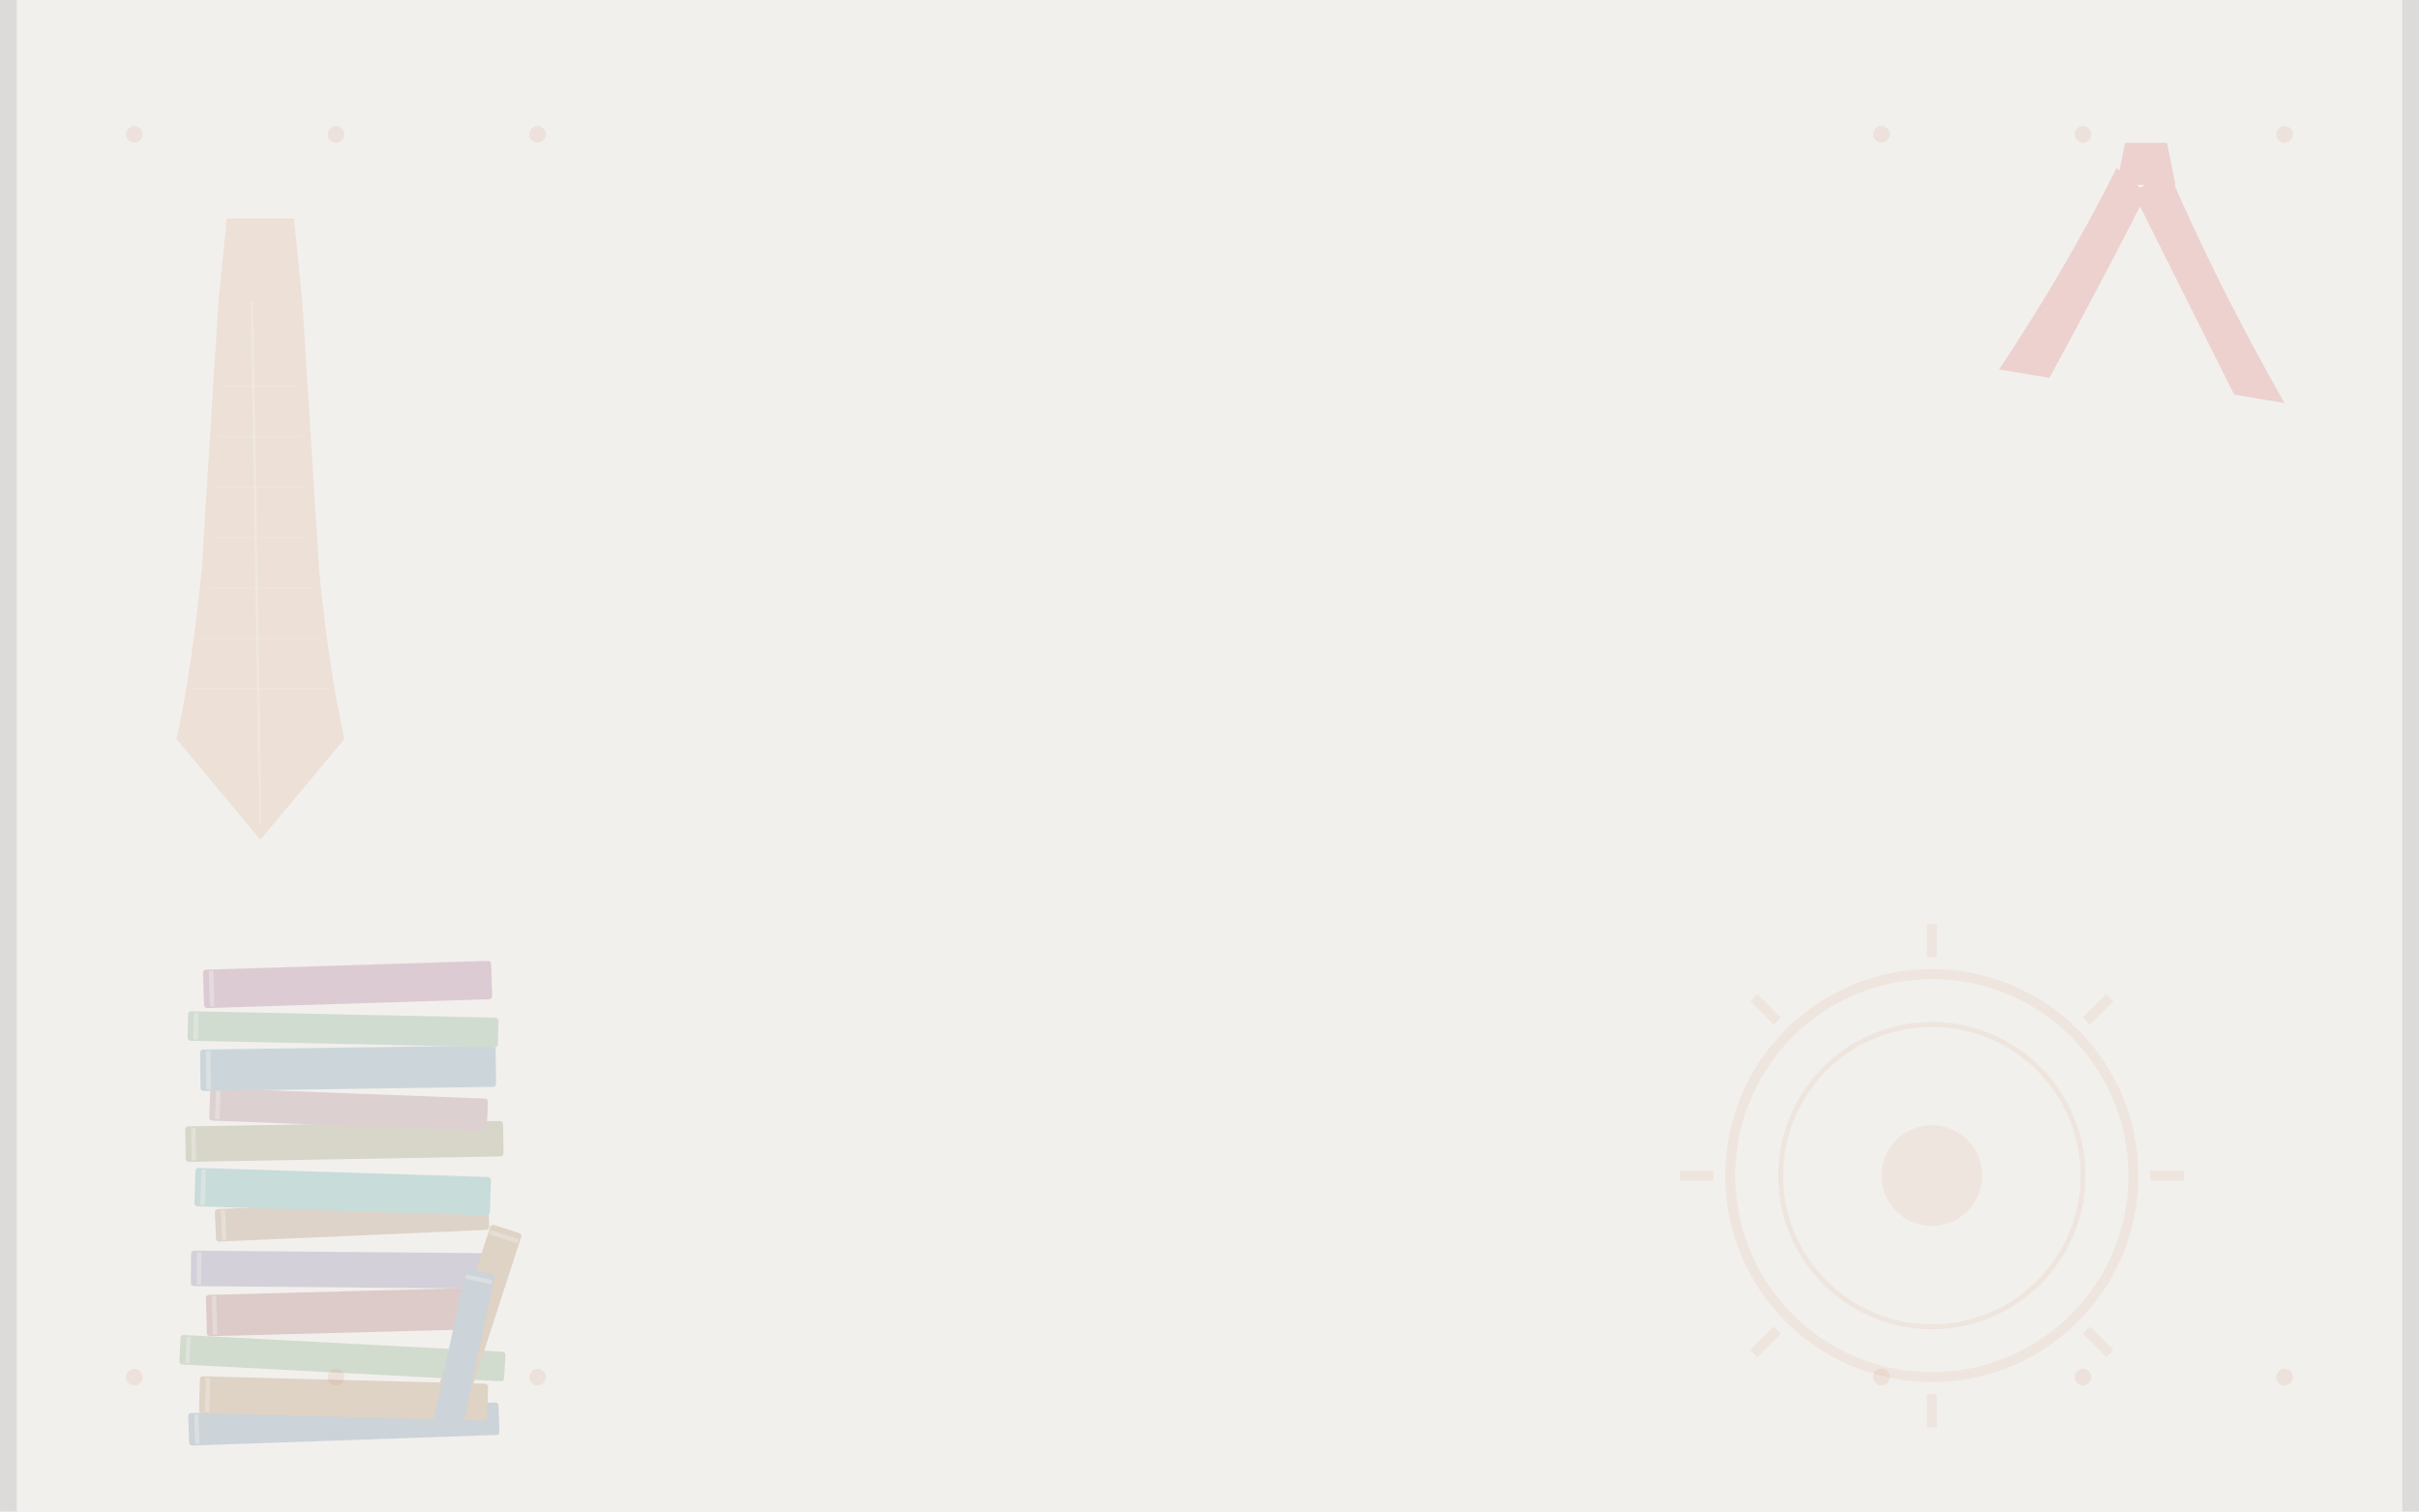
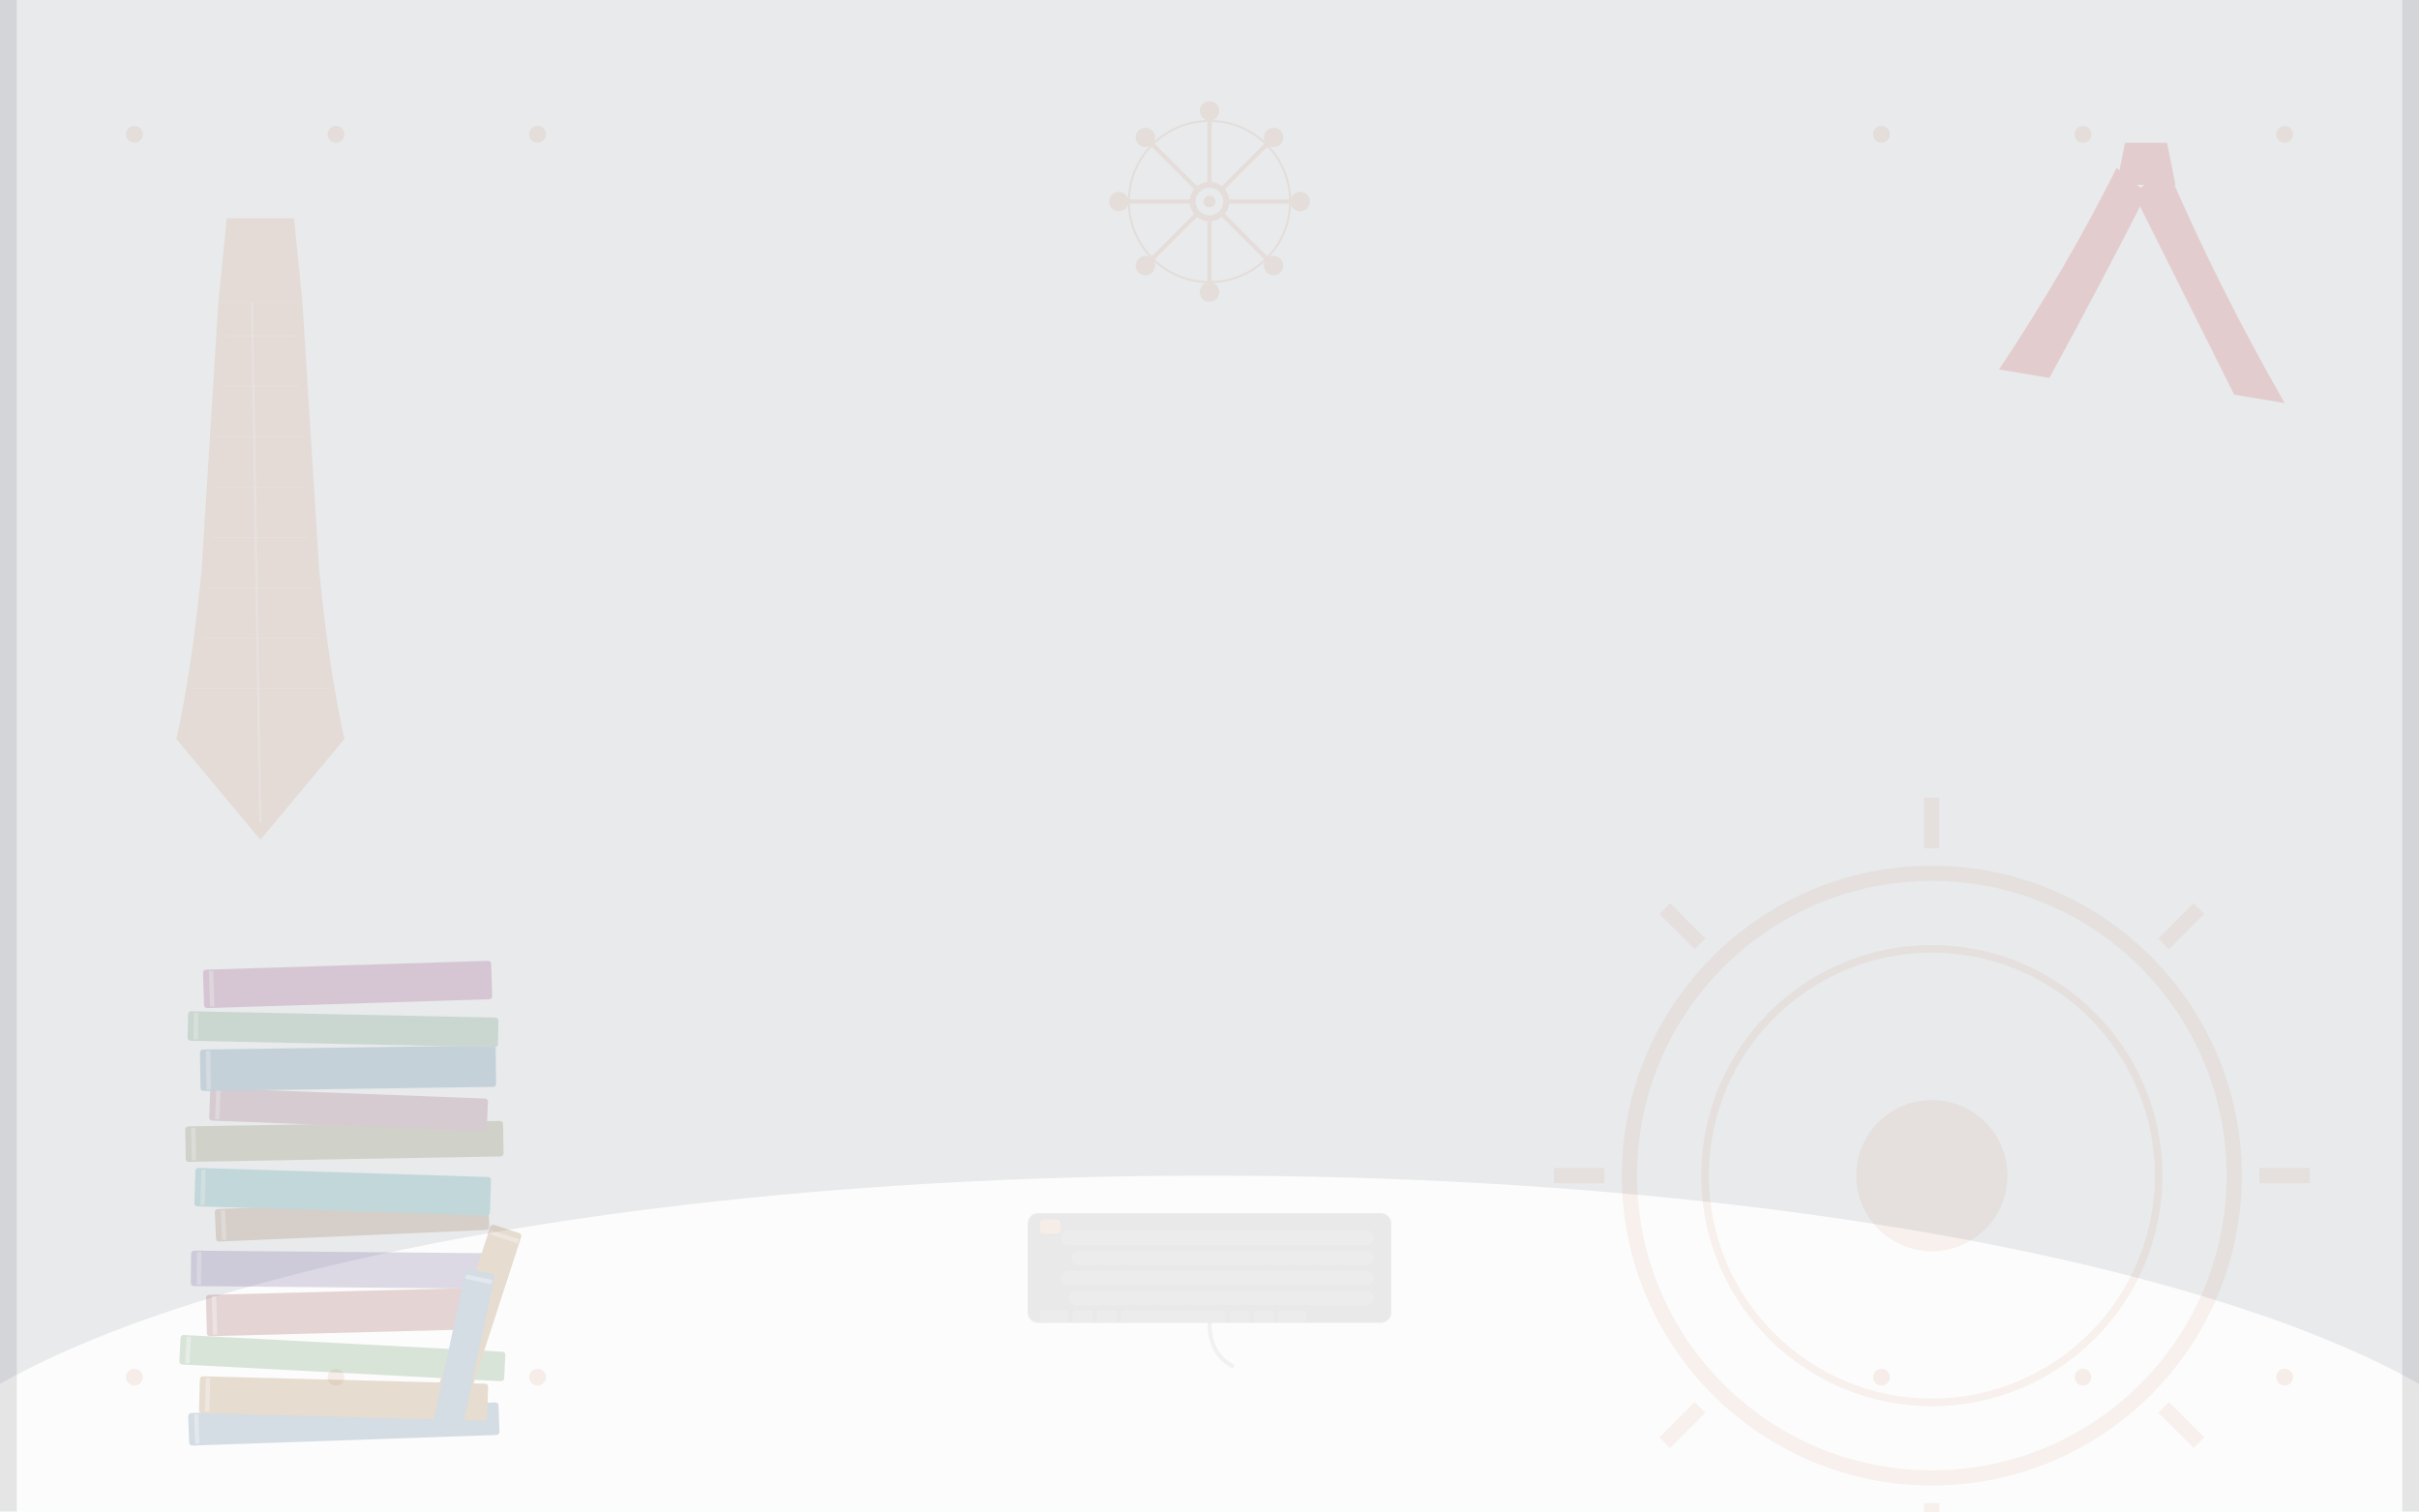
<svg xmlns="http://www.w3.org/2000/svg" viewBox="0 0 1440 900" width="1440" height="900">
-   <rect width="1440" height="900" fill="#F2F0ED" />
+   <rect width="1440" height="900" fill="#E8EAEC" />
+   <ellipse cx="720" cy="920" rx="800" ry="220" fill="#FFFFFF" opacity="0.86" />
  <g opacity="0.12">
    <rect x="0" y="0" width="10" height="900" fill="#3A3E42" />
    <rect x="1430" y="0" width="10" height="900" fill="#3A3E42" />
  </g>
-   <g opacity="0.08">
+   <g transform="translate(1150, 700) scale(1.5) translate(-1150, -700)" opacity="0.08">
    <circle cx="1150" cy="700" r="120" fill="none" stroke="#C06A30" stroke-width="6" />
    <circle cx="1150" cy="700" r="90" fill="none" stroke="#C06A30" stroke-width="3" />
    <circle cx="1150" cy="700" r="30" fill="#C06A30" />
    <g stroke="#C06A30" stroke-width="6">
      <line x1="1150" y1="570" x2="1150" y2="550" />
      <line x1="1150" y1="830" x2="1150" y2="850" />
      <line x1="1020" y1="700" x2="1000" y2="700" />
      <line x1="1280" y1="700" x2="1300" y2="700" />
      <line x1="1058" y1="608" x2="1044" y2="594" />
      <line x1="1242" y1="792" x2="1256" y2="806" />
      <line x1="1058" y1="792" x2="1044" y2="806" />
      <line x1="1242" y1="608" x2="1256" y2="594" />
+     </g>
+   </g>
+   <g transform="translate(720, 120)" opacity="0.10">
+     <circle cx="0" cy="0" r="10" fill="none" stroke="#C06A30" stroke-width="3.5" />
+     <circle cx="0" cy="0" r="3.5" fill="#C06A30" />
+     <circle cx="0" cy="0" r="48" fill="none" stroke="#C06A30" stroke-width="1.2" />
+     <g stroke="#C06A30" stroke-width="2.5" fill="none">
+       <g transform="rotate(0)">
+         <line x1="0" y1="-9" x2="0" y2="-50" />
+         <circle cx="0" cy="-54" r="4.5" fill="#C06A30" />
+       </g>
+       <g transform="rotate(45)">
+         <line x1="0" y1="-9" x2="0" y2="-50" />
+         <circle cx="0" cy="-54" r="4.5" fill="#C06A30" />
+       </g>
+       <g transform="rotate(90)">
+         <line x1="0" y1="-9" x2="0" y2="-50" />
+         <circle cx="0" cy="-54" r="4.5" fill="#C06A30" />
+       </g>
+       <g transform="rotate(135)">
+         <line x1="0" y1="-9" x2="0" y2="-50" />
+         <circle cx="0" cy="-54" r="4.5" fill="#C06A30" />
+       </g>
+       <g transform="rotate(180)">
+         <line x1="0" y1="-9" x2="0" y2="-50" />
+         <circle cx="0" cy="-54" r="4.5" fill="#C06A30" />
+       </g>
+       <g transform="rotate(225)">
+         <line x1="0" y1="-9" x2="0" y2="-50" />
+         <circle cx="0" cy="-54" r="4.5" fill="#C06A30" />
+       </g>
+       <g transform="rotate(270)">
+         <line x1="0" y1="-9" x2="0" y2="-50" />
+         <circle cx="0" cy="-54" r="4.5" fill="#C06A30" />
+       </g>
+       <g transform="rotate(315)">
+         <line x1="0" y1="-9" x2="0" y2="-50" />
+         <circle cx="0" cy="-54" r="4.5" fill="#C06A30" />
+       </g>
    </g>
  </g>
  <g opacity="0.10" fill="#C06A30">
    <circle cx="80" cy="80" r="5" />
    <circle cx="200" cy="80" r="5" />
    <circle cx="320" cy="80" r="5" />
    <circle cx="80" cy="820" r="5" />
    <circle cx="200" cy="820" r="5" />
    <circle cx="320" cy="820" r="5" />
    <circle cx="1120" cy="80" r="5" />
    <circle cx="1240" cy="80" r="5" />
    <circle cx="1360" cy="80" r="5" />
    <circle cx="1120" cy="820" r="5" />
    <circle cx="1240" cy="820" r="5" />
    <circle cx="1360" cy="820" r="5" />
  </g>
  <g opacity="0.12">
    <polygon points="135,130 175,130 180,180 130,180" fill="#C06A30" />
    <path d="M130,180              L180,180              L190,340              Q196,400 205,440              L155,500              L105,440              Q114,400 120,340 Z" fill="#C06A30" />
    <path d="M150,180 L155,490" stroke="#F2F0ED" stroke-width="1.5" opacity="0.4" fill="none" />
    <g stroke="#F2F0ED" stroke-width="0.8" opacity="0.25" fill="none">
      <path d="M134,200 L176,200" />
      <path d="M132,230 L178,230" />
      <path d="M130,260 L180,260" />
      <path d="M128,290 L182,290" />
      <path d="M126,320 L184,320" />
      <path d="M124,350 L186,350" />
      <path d="M120,380 L190,380" />
      <path d="M114,410 L196,410" />
    </g>
  </g>
  <g transform="translate(200,720) scale(0.88) translate(-200,-700)">
    <g opacity="0.25">
      <g transform="translate(100,838) rotate(-2)">
        <rect x="0" y="0" width="210" height="22" rx="2" fill="#5B7B9A" />
        <rect x="4" y="1" width="3" height="20" fill="#F2F0ED" opacity="0.4" />
      </g>
      <g transform="translate(108,813) rotate(1.5)">
        <rect x="0" y="0" width="195" height="25" rx="2" fill="#A47A4C" />
        <rect x="4" y="1" width="3" height="23" fill="#F2F0ED" opacity="0.4" />
      </g>
      <g transform="translate(95,785) rotate(3)">
        <rect x="0" y="0" width="220" height="20" rx="2" fill="#6F9B6F" />
        <rect x="4" y="1" width="3" height="18" fill="#F2F0ED" opacity="0.4" />
      </g>
      <g transform="translate(112,758) rotate(-1.5)">
        <rect x="0" y="0" width="190" height="28" rx="2" fill="#9F5C5C" />
        <rect x="4" y="1" width="3" height="26" fill="#F2F0ED" opacity="0.4" />
      </g>
      <g transform="translate(102,728) rotate(0.5)">
        <rect x="0" y="0" width="205" height="24" rx="2" fill="#7B6F9F" />
        <rect x="4" y="1" width="3" height="22" fill="#F2F0ED" opacity="0.4" />
      </g>
      <g transform="translate(118,700) rotate(-2.5)">
        <rect x="0" y="0" width="185" height="22" rx="2" fill="#9F7B5C" />
        <rect x="4" y="1" width="3" height="20" fill="#F2F0ED" opacity="0.4" />
      </g>
      <g transform="translate(105,672) rotate(1.8)">
        <rect x="0" y="0" width="200" height="26" rx="2" fill="#4C9F9F" />
        <rect x="4" y="1" width="3" height="24" fill="#F2F0ED" opacity="0.4" />
      </g>
      <g transform="translate(98,644) rotate(-1)">
        <rect x="0" y="0" width="215" height="24" rx="2" fill="#88885C" />
        <rect x="4" y="1" width="3" height="22" fill="#F2F0ED" opacity="0.4" />
      </g>
      <g transform="translate(115,618) rotate(2.2)">
        <rect x="0" y="0" width="188" height="22" rx="2" fill="#9F6F7B" />
        <rect x="4" y="1" width="3" height="20" fill="#F2F0ED" opacity="0.4" />
      </g>
      <g transform="translate(108,592) rotate(-0.8)">
        <rect x="0" y="0" width="200" height="28" rx="2" fill="#5C889F" />
        <rect x="4" y="1" width="3" height="26" fill="#F2F0ED" opacity="0.4" />
      </g>
      <g transform="translate(100,566) rotate(1.2)">
        <rect x="0" y="0" width="210" height="20" rx="2" fill="#6F9F7B" />
        <rect x="4" y="1" width="3" height="18" fill="#F2F0ED" opacity="0.4" />
      </g>
      <g transform="translate(110,538) rotate(-1.8)">
        <rect x="0" y="0" width="195" height="26" rx="2" fill="#9F5C88" />
        <rect x="4" y="1" width="3" height="24" fill="#F2F0ED" opacity="0.4" />
      </g>
      <g transform="translate(305,710) rotate(18)">
        <rect x="0" y="0" width="22" height="130" rx="2" fill="#A47A4C" />
        <rect x="1" y="4" width="20" height="3" fill="#F2F0ED" opacity="0.4" />
      </g>
      <g transform="translate(288,740) rotate(12)">
        <rect x="0" y="0" width="20" height="110" rx="2" fill="#5B7B9A" />
        <rect x="1" y="4" width="18" height="3" fill="#F2F0ED" opacity="0.4" />
      </g>
    </g>
  </g>
+   <g transform="translate(720, 755) scale(1.2) translate(-720, -835)" opacity="0.10">
+     <rect x="630" y="808" width="180" height="54" rx="5" fill="#3A3E42" />
+     <rect x="630" y="808" width="180" height="54" rx="5" fill="none" stroke="#5A5E62" stroke-width="0.5" />
+     <rect x="636" y="811" width="10" height="7" rx="1.5" fill="#C06A30" />
+     <g stroke="#5A5E62" stroke-width="7" stroke-linecap="round" stroke-dasharray="9.5,2.3" fill="none">
+       <line x1="650" y1="820" x2="798" y2="820" />
+     </g>
+     <g stroke="#5A5E62" stroke-width="7" stroke-linecap="round" stroke-dasharray="9.5,2.3" fill="none">
+       <line x1="655" y1="830" x2="798" y2="830" />
+     </g>
+     <g stroke="#5A5E62" stroke-width="7" stroke-linecap="round" stroke-dasharray="10.5,2.5" fill="none">
+       <line x1="650" y1="840" x2="798" y2="840" />
+     </g>
+     <g stroke="#5A5E62" stroke-width="7" stroke-linecap="round" stroke-dasharray="11.5,2.8" fill="none">
+       <line x1="654" y1="850" x2="798" y2="850" />
+     </g>
+     <g fill="#5A5E62">
+       <rect x="636" y="856" width="14" height="6" rx="1.5" />
+       <rect x="652" y="856" width="10" height="6" rx="1.5" />
+       <rect x="664" y="856" width="10" height="6" rx="1.5" />
+       <rect x="676" y="856" width="52" height="6" rx="1.5" />
+       <rect x="730" y="856" width="10" height="6" rx="1.5" />
+       <rect x="742" y="856" width="10" height="6" rx="1.5" />
+       <rect x="754" y="856" width="14" height="6" rx="1.5" />
+     </g>
+     <path d="M720,862 Q720,878 732,884" stroke="#3A3E42" stroke-width="2" fill="none" opacity="0.6" />
+   </g>
  <g opacity="0.15">
    <path d="M1260,100 Q1230,160 1190,220 L1220,225 Q1250,170 1278,115 Z" fill="#CC2222" />
    <path d="M1290,100 Q1320,170 1360,240 L1330,235 Q1300,175 1270,115 Z" fill="#CC2222" />
    <polygon points="1265,85 1290,85 1295,110 1260,110" fill="#CC2222" />
  </g>
</svg>
